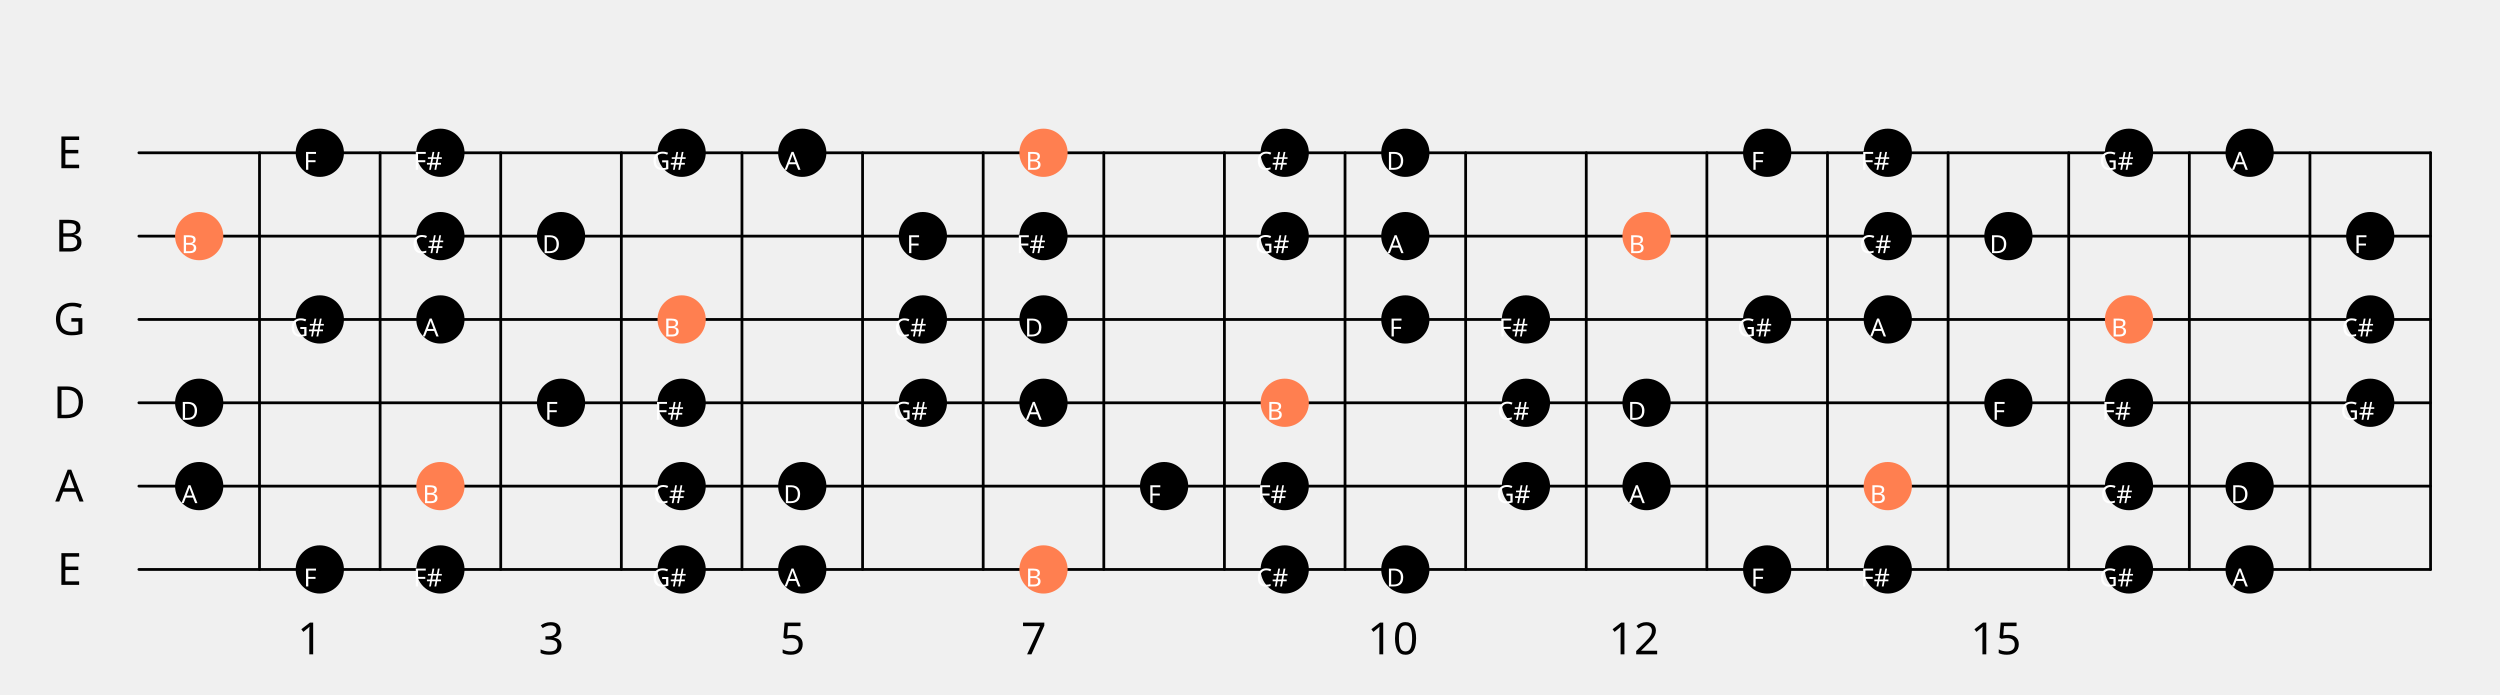
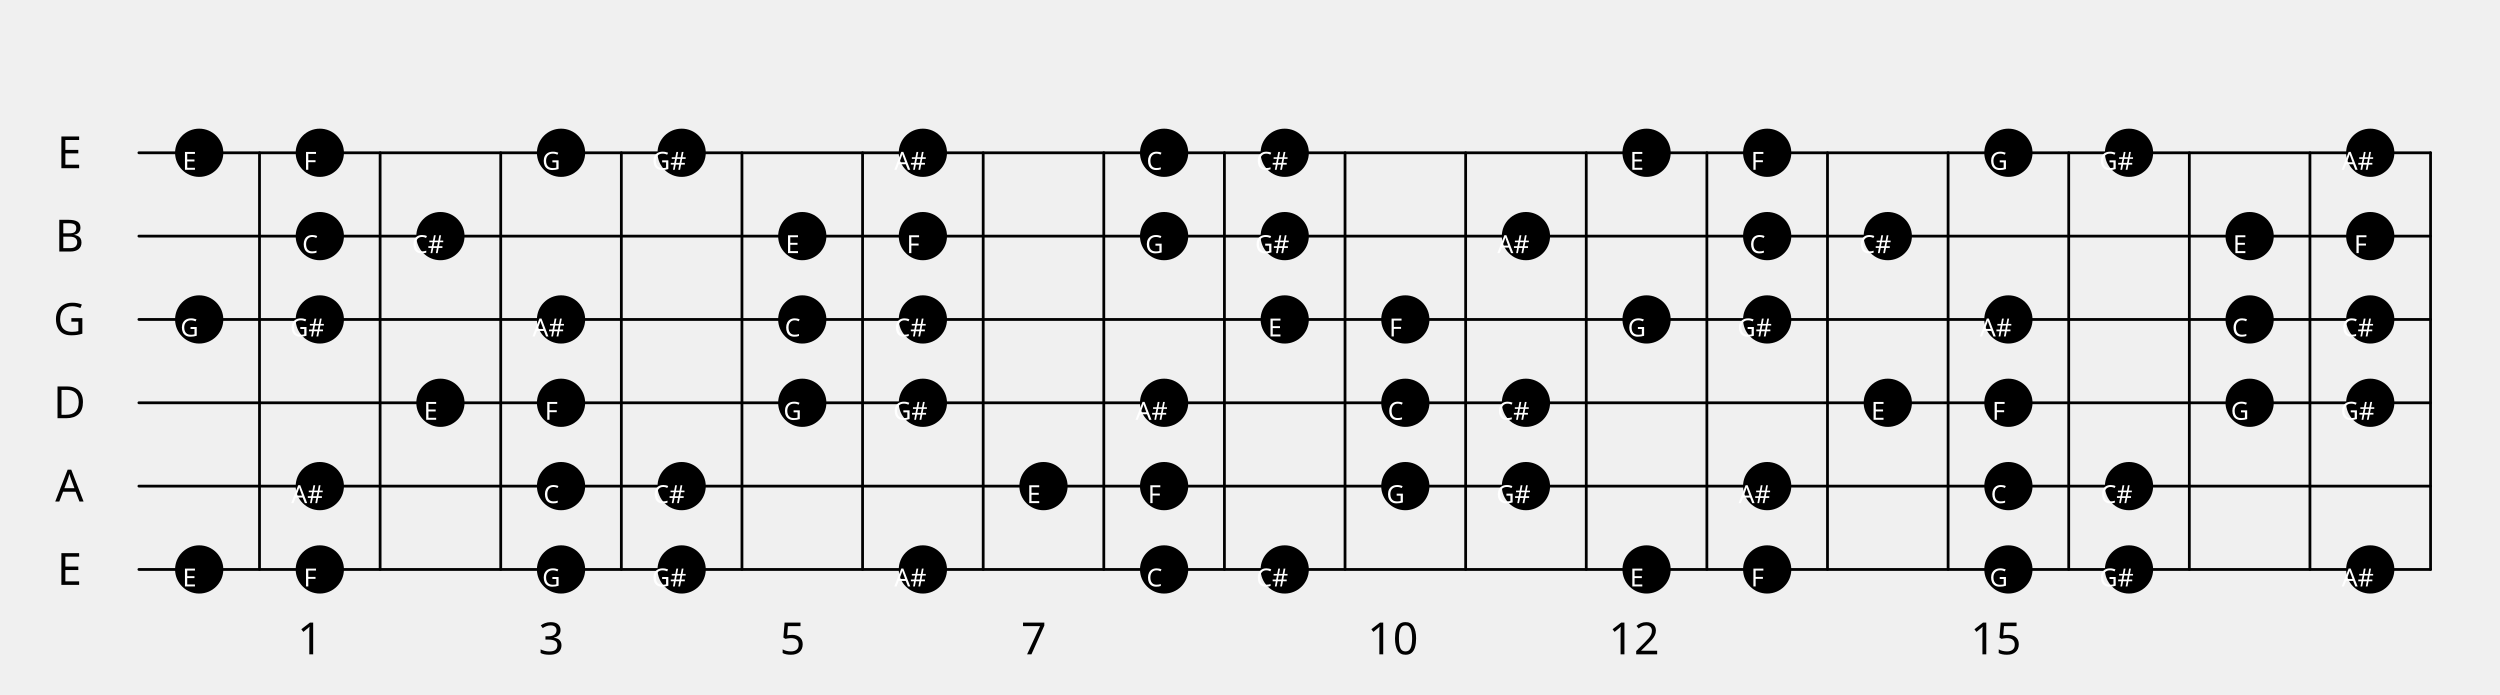
<svg xmlns="http://www.w3.org/2000/svg" class="chord-chart" font-size="16" height="250" preserveAspectRatio="xMidYMid mee    t" style="background: white;" viewBox="0 0 900 250" width="900">
  <g class="grid" style="background: white; stroke: black; stroke-linecap: round;">
    <path class="grid" d="M50,55 h825,0 M50,85 h825,0 M50,115 h825,0 M50,145 h825,0 M50,175 h825,0 M50,205 h825,0" />
    <path class="grid" d="M93.421,55 v150,0 M136.842,55 v150,0 M180.263,55 v150,0 M223.684,55 v150,0 M267.105,55 v150,0 M310.526,55 v150,0 M353.947,55 v150,0 M397.368,55 v150,0 M440.789,55 v150,0 M484.211,55 v150,0 M527.632,55 v150,0 M571.053,55 v150,0 M614.474,55 v150,0 M657.895,55 v150,0 M701.316,55 v150,0 M744.737,55 v150,0 M788.158,55 v150,0 M831.579,55 v150,0 M875,55 v150,0" />
  </g>
  <g class="text" style="font-family: Verdana; fill: black" text-anchor="middle">
    <text class="header" dominant-baseline="middle" style="font-family: Verdana; fill: black" x="111.632" y="230">
1
</text>
    <text class="header" dominant-baseline="middle" style="font-family: Verdana; fill: black" x="198.474" y="230">
3
</text>
    <text class="header" dominant-baseline="middle" style="font-family: Verdana; fill: black" x="285.316" y="230">
5
</text>
    <text class="header" dominant-baseline="middle" style="font-family: Verdana; fill: black" x="372.158" y="230">
7
</text>
    <text class="header" dominant-baseline="middle" dx="-1" style="font-family: Verdana; fill: black" x="502.421" y="230">
10
</text>
    <text class="header" dominant-baseline="middle" dx="-1" style="font-family: Verdana; fill: black" x="589.263" y="230">
12
</text>
    <text class="header" dominant-baseline="middle" dx="-1" style="font-family: Verdana; fill: black" x="719.526" y="230">
15
</text>
  </g>
-   <g class="circle_tonic" fill="coral">
-     <circle cx="375.658" cy="205" r="8.684" />
-     <circle cx="158.553" cy="175" r="8.684" />
-     <circle cx="679.605" cy="175" r="8.684" />
-     <circle cx="462.5" cy="145" r="8.684" />
-     <circle cx="245.395" cy="115" r="8.684" />
-     <circle cx="766.447" cy="115" r="8.684" />
-     <circle cx="71.711" cy="85" r="8.684" />
-     <circle cx="592.763" cy="85" r="8.684" />
-     <circle cx="375.658" cy="55" r="8.684" />
-   </g>
+   <g class="circle_tonic" fill="coral" />
  <g class="circle_in_scale" fill="black">
+     <circle cx="71.711" cy="205" r="8.684" />
    <circle cx="115.132" cy="205" r="8.684" />
-     <circle cx="158.553" cy="205" r="8.684" />
+     <circle cx="201.974" cy="205" r="8.684" />
    <circle cx="245.395" cy="205" r="8.684" />
-     <circle cx="288.816" cy="205" r="8.684" />
+     <circle cx="332.237" cy="205" r="8.684" />
+     <circle cx="419.079" cy="205" r="8.684" />
    <circle cx="462.5" cy="205" r="8.684" />
-     <circle cx="505.921" cy="205" r="8.684" />
+     <circle cx="592.763" cy="205" r="8.684" />
    <circle cx="636.184" cy="205" r="8.684" />
-     <circle cx="679.605" cy="205" r="8.684" />
+     <circle cx="723.026" cy="205" r="8.684" />
    <circle cx="766.447" cy="205" r="8.684" />
-     <circle cx="809.868" cy="205" r="8.684" />
-     <circle cx="71.711" cy="175" r="8.684" />
+     <circle cx="853.289" cy="205" r="8.684" />
+     <circle cx="115.132" cy="175" r="8.684" />
+     <circle cx="201.974" cy="175" r="8.684" />
    <circle cx="245.395" cy="175" r="8.684" />
-     <circle cx="288.816" cy="175" r="8.684" />
+     <circle cx="375.658" cy="175" r="8.684" />
    <circle cx="419.079" cy="175" r="8.684" />
-     <circle cx="462.5" cy="175" r="8.684" />
+     <circle cx="505.921" cy="175" r="8.684" />
    <circle cx="549.342" cy="175" r="8.684" />
-     <circle cx="592.763" cy="175" r="8.684" />
+     <circle cx="636.184" cy="175" r="8.684" />
+     <circle cx="723.026" cy="175" r="8.684" />
    <circle cx="766.447" cy="175" r="8.684" />
-     <circle cx="809.868" cy="175" r="8.684" />
-     <circle cx="71.711" cy="145" r="8.684" />
+     <circle cx="158.553" cy="145" r="8.684" />
    <circle cx="201.974" cy="145" r="8.684" />
-     <circle cx="245.395" cy="145" r="8.684" />
+     <circle cx="288.816" cy="145" r="8.684" />
    <circle cx="332.237" cy="145" r="8.684" />
-     <circle cx="375.658" cy="145" r="8.684" />
+     <circle cx="419.079" cy="145" r="8.684" />
+     <circle cx="505.921" cy="145" r="8.684" />
    <circle cx="549.342" cy="145" r="8.684" />
-     <circle cx="592.763" cy="145" r="8.684" />
+     <circle cx="679.605" cy="145" r="8.684" />
    <circle cx="723.026" cy="145" r="8.684" />
-     <circle cx="766.447" cy="145" r="8.684" />
+     <circle cx="809.868" cy="145" r="8.684" />
    <circle cx="853.289" cy="145" r="8.684" />
+     <circle cx="71.711" cy="115" r="8.684" />
    <circle cx="115.132" cy="115" r="8.684" />
-     <circle cx="158.553" cy="115" r="8.684" />
+     <circle cx="201.974" cy="115" r="8.684" />
+     <circle cx="288.816" cy="115" r="8.684" />
    <circle cx="332.237" cy="115" r="8.684" />
-     <circle cx="375.658" cy="115" r="8.684" />
+     <circle cx="462.5" cy="115" r="8.684" />
    <circle cx="505.921" cy="115" r="8.684" />
-     <circle cx="549.342" cy="115" r="8.684" />
+     <circle cx="592.763" cy="115" r="8.684" />
    <circle cx="636.184" cy="115" r="8.684" />
-     <circle cx="679.605" cy="115" r="8.684" />
+     <circle cx="723.026" cy="115" r="8.684" />
+     <circle cx="809.868" cy="115" r="8.684" />
    <circle cx="853.289" cy="115" r="8.684" />
+     <circle cx="115.132" cy="85" r="8.684" />
    <circle cx="158.553" cy="85" r="8.684" />
-     <circle cx="201.974" cy="85" r="8.684" />
+     <circle cx="288.816" cy="85" r="8.684" />
    <circle cx="332.237" cy="85" r="8.684" />
-     <circle cx="375.658" cy="85" r="8.684" />
+     <circle cx="419.079" cy="85" r="8.684" />
    <circle cx="462.5" cy="85" r="8.684" />
-     <circle cx="505.921" cy="85" r="8.684" />
+     <circle cx="549.342" cy="85" r="8.684" />
+     <circle cx="636.184" cy="85" r="8.684" />
    <circle cx="679.605" cy="85" r="8.684" />
-     <circle cx="723.026" cy="85" r="8.684" />
+     <circle cx="809.868" cy="85" r="8.684" />
    <circle cx="853.289" cy="85" r="8.684" />
+     <circle cx="71.711" cy="55" r="8.684" />
    <circle cx="115.132" cy="55" r="8.684" />
-     <circle cx="158.553" cy="55" r="8.684" />
+     <circle cx="201.974" cy="55" r="8.684" />
    <circle cx="245.395" cy="55" r="8.684" />
-     <circle cx="288.816" cy="55" r="8.684" />
+     <circle cx="332.237" cy="55" r="8.684" />
+     <circle cx="419.079" cy="55" r="8.684" />
    <circle cx="462.5" cy="55" r="8.684" />
-     <circle cx="505.921" cy="55" r="8.684" />
+     <circle cx="592.763" cy="55" r="8.684" />
    <circle cx="636.184" cy="55" r="8.684" />
-     <circle cx="679.605" cy="55" r="8.684" />
+     <circle cx="723.026" cy="55" r="8.684" />
    <circle cx="766.447" cy="55" r="8.684" />
-     <circle cx="809.868" cy="55" r="8.684" />
+     <circle cx="853.289" cy="55" r="8.684" />
  </g>
  <g class="text_circle" fill="white" font-size="9" style="font-family: Verdana;" text-anchor="middle">
+     <text dominant-baseline="middle" style="font-family: Verdana; fill: white" x="68.211" y="208">
+ E
+ </text>
    <text dominant-baseline="middle" style="font-family: Verdana; fill: white" x="111.632" y="208">
F
</text>
-     <text dominant-baseline="middle" dx="-1" style="font-family: Verdana; fill: white" x="155.053" y="208">
- F#
+     <text dominant-baseline="middle" style="font-family: Verdana; fill: white" x="198.474" y="208">
+ G
</text>
    <text dominant-baseline="middle" dx="-1" style="font-family: Verdana; fill: white" x="241.895" y="208">
G#
</text>
-     <text dominant-baseline="middle" style="font-family: Verdana; fill: white" x="285.316" y="208">
- A
- </text>
-     <text dominant-baseline="middle" style="font-family: Verdana; fill: white" x="372.158" y="208">
- B
+     <text dominant-baseline="middle" dx="-1" style="font-family: Verdana; fill: white" x="328.737" y="208">
+ A#
+ </text>
+     <text dominant-baseline="middle" style="font-family: Verdana; fill: white" x="415.579" y="208">
+ C
</text>
    <text dominant-baseline="middle" dx="-1" style="font-family: Verdana; fill: white" x="459" y="208">
C#
</text>
-     <text dominant-baseline="middle" style="font-family: Verdana; fill: white" x="502.421" y="208">
- D
+     <text dominant-baseline="middle" style="font-family: Verdana; fill: white" x="589.263" y="208">
+ E
</text>
    <text dominant-baseline="middle" style="font-family: Verdana; fill: white" x="632.684" y="208">
F
</text>
-     <text dominant-baseline="middle" dx="-1" style="font-family: Verdana; fill: white" x="676.105" y="208">
- F#
+     <text dominant-baseline="middle" style="font-family: Verdana; fill: white" x="719.526" y="208">
+ G
</text>
    <text dominant-baseline="middle" dx="-1" style="font-family: Verdana; fill: white" x="762.947" y="208">
G#
</text>
-     <text dominant-baseline="middle" style="font-family: Verdana; fill: white" x="806.368" y="208">
- A
- </text>
-     <text dominant-baseline="middle" style="font-family: Verdana; fill: white" x="68.211" y="178">
- A
- </text>
-     <text dominant-baseline="middle" style="font-family: Verdana; fill: white" x="155.053" y="178">
- B
+     <text dominant-baseline="middle" dx="-1" style="font-family: Verdana; fill: white" x="849.789" y="208">
+ A#
+ </text>
+     <text dominant-baseline="middle" dx="-1" style="font-family: Verdana; fill: white" x="111.632" y="178">
+ A#
+ </text>
+     <text dominant-baseline="middle" style="font-family: Verdana; fill: white" x="198.474" y="178">
+ C
</text>
    <text dominant-baseline="middle" dx="-1" style="font-family: Verdana; fill: white" x="241.895" y="178">
C#
</text>
-     <text dominant-baseline="middle" style="font-family: Verdana; fill: white" x="285.316" y="178">
- D
+     <text dominant-baseline="middle" style="font-family: Verdana; fill: white" x="372.158" y="178">
+ E
</text>
    <text dominant-baseline="middle" style="font-family: Verdana; fill: white" x="415.579" y="178">
F
</text>
-     <text dominant-baseline="middle" dx="-1" style="font-family: Verdana; fill: white" x="459" y="178">
- F#
+     <text dominant-baseline="middle" style="font-family: Verdana; fill: white" x="502.421" y="178">
+ G
</text>
    <text dominant-baseline="middle" dx="-1" style="font-family: Verdana; fill: white" x="545.842" y="178">
G#
</text>
-     <text dominant-baseline="middle" style="font-family: Verdana; fill: white" x="589.263" y="178">
- A
- </text>
-     <text dominant-baseline="middle" style="font-family: Verdana; fill: white" x="676.105" y="178">
- B
+     <text dominant-baseline="middle" dx="-1" style="font-family: Verdana; fill: white" x="632.684" y="178">
+ A#
+ </text>
+     <text dominant-baseline="middle" style="font-family: Verdana; fill: white" x="719.526" y="178">
+ C
</text>
    <text dominant-baseline="middle" dx="-1" style="font-family: Verdana; fill: white" x="762.947" y="178">
C#
</text>
-     <text dominant-baseline="middle" style="font-family: Verdana; fill: white" x="806.368" y="178">
- D
- </text>
-     <text dominant-baseline="middle" style="font-family: Verdana; fill: white" x="68.211" y="148">
- D
+     <text dominant-baseline="middle" style="font-family: Verdana; fill: white" x="155.053" y="148">
+ E
</text>
    <text dominant-baseline="middle" style="font-family: Verdana; fill: white" x="198.474" y="148">
F
</text>
-     <text dominant-baseline="middle" dx="-1" style="font-family: Verdana; fill: white" x="241.895" y="148">
- F#
+     <text dominant-baseline="middle" style="font-family: Verdana; fill: white" x="285.316" y="148">
+ G
</text>
    <text dominant-baseline="middle" dx="-1" style="font-family: Verdana; fill: white" x="328.737" y="148">
G#
</text>
-     <text dominant-baseline="middle" style="font-family: Verdana; fill: white" x="372.158" y="148">
- A
- </text>
-     <text dominant-baseline="middle" style="font-family: Verdana; fill: white" x="459" y="148">
- B
+     <text dominant-baseline="middle" dx="-1" style="font-family: Verdana; fill: white" x="415.579" y="148">
+ A#
+ </text>
+     <text dominant-baseline="middle" style="font-family: Verdana; fill: white" x="502.421" y="148">
+ C
</text>
    <text dominant-baseline="middle" dx="-1" style="font-family: Verdana; fill: white" x="545.842" y="148">
C#
</text>
-     <text dominant-baseline="middle" style="font-family: Verdana; fill: white" x="589.263" y="148">
- D
+     <text dominant-baseline="middle" style="font-family: Verdana; fill: white" x="676.105" y="148">
+ E
</text>
    <text dominant-baseline="middle" style="font-family: Verdana; fill: white" x="719.526" y="148">
F
</text>
-     <text dominant-baseline="middle" dx="-1" style="font-family: Verdana; fill: white" x="762.947" y="148">
- F#
+     <text dominant-baseline="middle" style="font-family: Verdana; fill: white" x="806.368" y="148">
+ G
</text>
    <text dominant-baseline="middle" dx="-1" style="font-family: Verdana; fill: white" x="849.789" y="148">
G#
</text>
+     <text dominant-baseline="middle" style="font-family: Verdana; fill: white" x="68.211" y="118">
+ G
+ </text>
    <text dominant-baseline="middle" dx="-1" style="font-family: Verdana; fill: white" x="111.632" y="118">
G#
</text>
-     <text dominant-baseline="middle" style="font-family: Verdana; fill: white" x="155.053" y="118">
- A
- </text>
-     <text dominant-baseline="middle" style="font-family: Verdana; fill: white" x="241.895" y="118">
- B
+     <text dominant-baseline="middle" dx="-1" style="font-family: Verdana; fill: white" x="198.474" y="118">
+ A#
+ </text>
+     <text dominant-baseline="middle" style="font-family: Verdana; fill: white" x="285.316" y="118">
+ C
</text>
    <text dominant-baseline="middle" dx="-1" style="font-family: Verdana; fill: white" x="328.737" y="118">
C#
</text>
-     <text dominant-baseline="middle" style="font-family: Verdana; fill: white" x="372.158" y="118">
- D
+     <text dominant-baseline="middle" style="font-family: Verdana; fill: white" x="459" y="118">
+ E
</text>
    <text dominant-baseline="middle" style="font-family: Verdana; fill: white" x="502.421" y="118">
F
</text>
-     <text dominant-baseline="middle" dx="-1" style="font-family: Verdana; fill: white" x="545.842" y="118">
- F#
+     <text dominant-baseline="middle" style="font-family: Verdana; fill: white" x="589.263" y="118">
+ G
</text>
    <text dominant-baseline="middle" dx="-1" style="font-family: Verdana; fill: white" x="632.684" y="118">
G#
</text>
-     <text dominant-baseline="middle" style="font-family: Verdana; fill: white" x="676.105" y="118">
- A
- </text>
-     <text dominant-baseline="middle" style="font-family: Verdana; fill: white" x="762.947" y="118">
- B
+     <text dominant-baseline="middle" dx="-1" style="font-family: Verdana; fill: white" x="719.526" y="118">
+ A#
+ </text>
+     <text dominant-baseline="middle" style="font-family: Verdana; fill: white" x="806.368" y="118">
+ C
</text>
    <text dominant-baseline="middle" dx="-1" style="font-family: Verdana; fill: white" x="849.789" y="118">
C#
</text>
-     <text dominant-baseline="middle" style="font-family: Verdana; fill: white" x="68.211" y="88">
- B
+     <text dominant-baseline="middle" style="font-family: Verdana; fill: white" x="111.632" y="88">
+ C
</text>
    <text dominant-baseline="middle" dx="-1" style="font-family: Verdana; fill: white" x="155.053" y="88">
C#
</text>
-     <text dominant-baseline="middle" style="font-family: Verdana; fill: white" x="198.474" y="88">
- D
+     <text dominant-baseline="middle" style="font-family: Verdana; fill: white" x="285.316" y="88">
+ E
</text>
    <text dominant-baseline="middle" style="font-family: Verdana; fill: white" x="328.737" y="88">
F
</text>
-     <text dominant-baseline="middle" dx="-1" style="font-family: Verdana; fill: white" x="372.158" y="88">
- F#
+     <text dominant-baseline="middle" style="font-family: Verdana; fill: white" x="415.579" y="88">
+ G
</text>
    <text dominant-baseline="middle" dx="-1" style="font-family: Verdana; fill: white" x="459" y="88">
G#
</text>
-     <text dominant-baseline="middle" style="font-family: Verdana; fill: white" x="502.421" y="88">
- A
- </text>
-     <text dominant-baseline="middle" style="font-family: Verdana; fill: white" x="589.263" y="88">
- B
+     <text dominant-baseline="middle" dx="-1" style="font-family: Verdana; fill: white" x="545.842" y="88">
+ A#
+ </text>
+     <text dominant-baseline="middle" style="font-family: Verdana; fill: white" x="632.684" y="88">
+ C
</text>
    <text dominant-baseline="middle" dx="-1" style="font-family: Verdana; fill: white" x="676.105" y="88">
C#
</text>
-     <text dominant-baseline="middle" style="font-family: Verdana; fill: white" x="719.526" y="88">
- D
+     <text dominant-baseline="middle" style="font-family: Verdana; fill: white" x="806.368" y="88">
+ E
</text>
    <text dominant-baseline="middle" style="font-family: Verdana; fill: white" x="849.789" y="88">
F
</text>
+     <text dominant-baseline="middle" style="font-family: Verdana; fill: white" x="68.211" y="58">
+ E
+ </text>
    <text dominant-baseline="middle" style="font-family: Verdana; fill: white" x="111.632" y="58">
F
</text>
-     <text dominant-baseline="middle" dx="-1" style="font-family: Verdana; fill: white" x="155.053" y="58">
- F#
+     <text dominant-baseline="middle" style="font-family: Verdana; fill: white" x="198.474" y="58">
+ G
</text>
    <text dominant-baseline="middle" dx="-1" style="font-family: Verdana; fill: white" x="241.895" y="58">
G#
</text>
-     <text dominant-baseline="middle" style="font-family: Verdana; fill: white" x="285.316" y="58">
- A
- </text>
-     <text dominant-baseline="middle" style="font-family: Verdana; fill: white" x="372.158" y="58">
- B
+     <text dominant-baseline="middle" dx="-1" style="font-family: Verdana; fill: white" x="328.737" y="58">
+ A#
+ </text>
+     <text dominant-baseline="middle" style="font-family: Verdana; fill: white" x="415.579" y="58">
+ C
</text>
    <text dominant-baseline="middle" dx="-1" style="font-family: Verdana; fill: white" x="459" y="58">
C#
</text>
-     <text dominant-baseline="middle" style="font-family: Verdana; fill: white" x="502.421" y="58">
- D
+     <text dominant-baseline="middle" style="font-family: Verdana; fill: white" x="589.263" y="58">
+ E
</text>
    <text dominant-baseline="middle" style="font-family: Verdana; fill: white" x="632.684" y="58">
F
</text>
-     <text dominant-baseline="middle" dx="-1" style="font-family: Verdana; fill: white" x="676.105" y="58">
- F#
+     <text dominant-baseline="middle" style="font-family: Verdana; fill: white" x="719.526" y="58">
+ G
</text>
    <text dominant-baseline="middle" dx="-1" style="font-family: Verdana; fill: white" x="762.947" y="58">
G#
</text>
-     <text dominant-baseline="middle" style="font-family: Verdana; fill: white" x="806.368" y="58">
- A
+     <text dominant-baseline="middle" dx="-1" style="font-family: Verdana; fill: white" x="849.789" y="58">
+ A#
</text>
  </g>
  <g class="text_circle" style="font-family: Verdana; fill: black;" text-anchor="middle">
    <text dominant-baseline="middle" style="font-family: Verdana; fill: black;" x="25" y="205">
E
</text>
    <text dominant-baseline="middle" style="font-family: Verdana; fill: black;" x="25" y="175">
A
</text>
    <text dominant-baseline="middle" style="font-family: Verdana; fill: black;" x="25" y="145">
D
</text>
    <text dominant-baseline="middle" style="font-family: Verdana; fill: black;" x="25" y="115">
G
</text>
    <text dominant-baseline="middle" style="font-family: Verdana; fill: black;" x="25" y="85">
B
</text>
    <text dominant-baseline="middle" style="font-family: Verdana; fill: black;" x="25" y="55">
E
</text>
  </g>
</svg>
